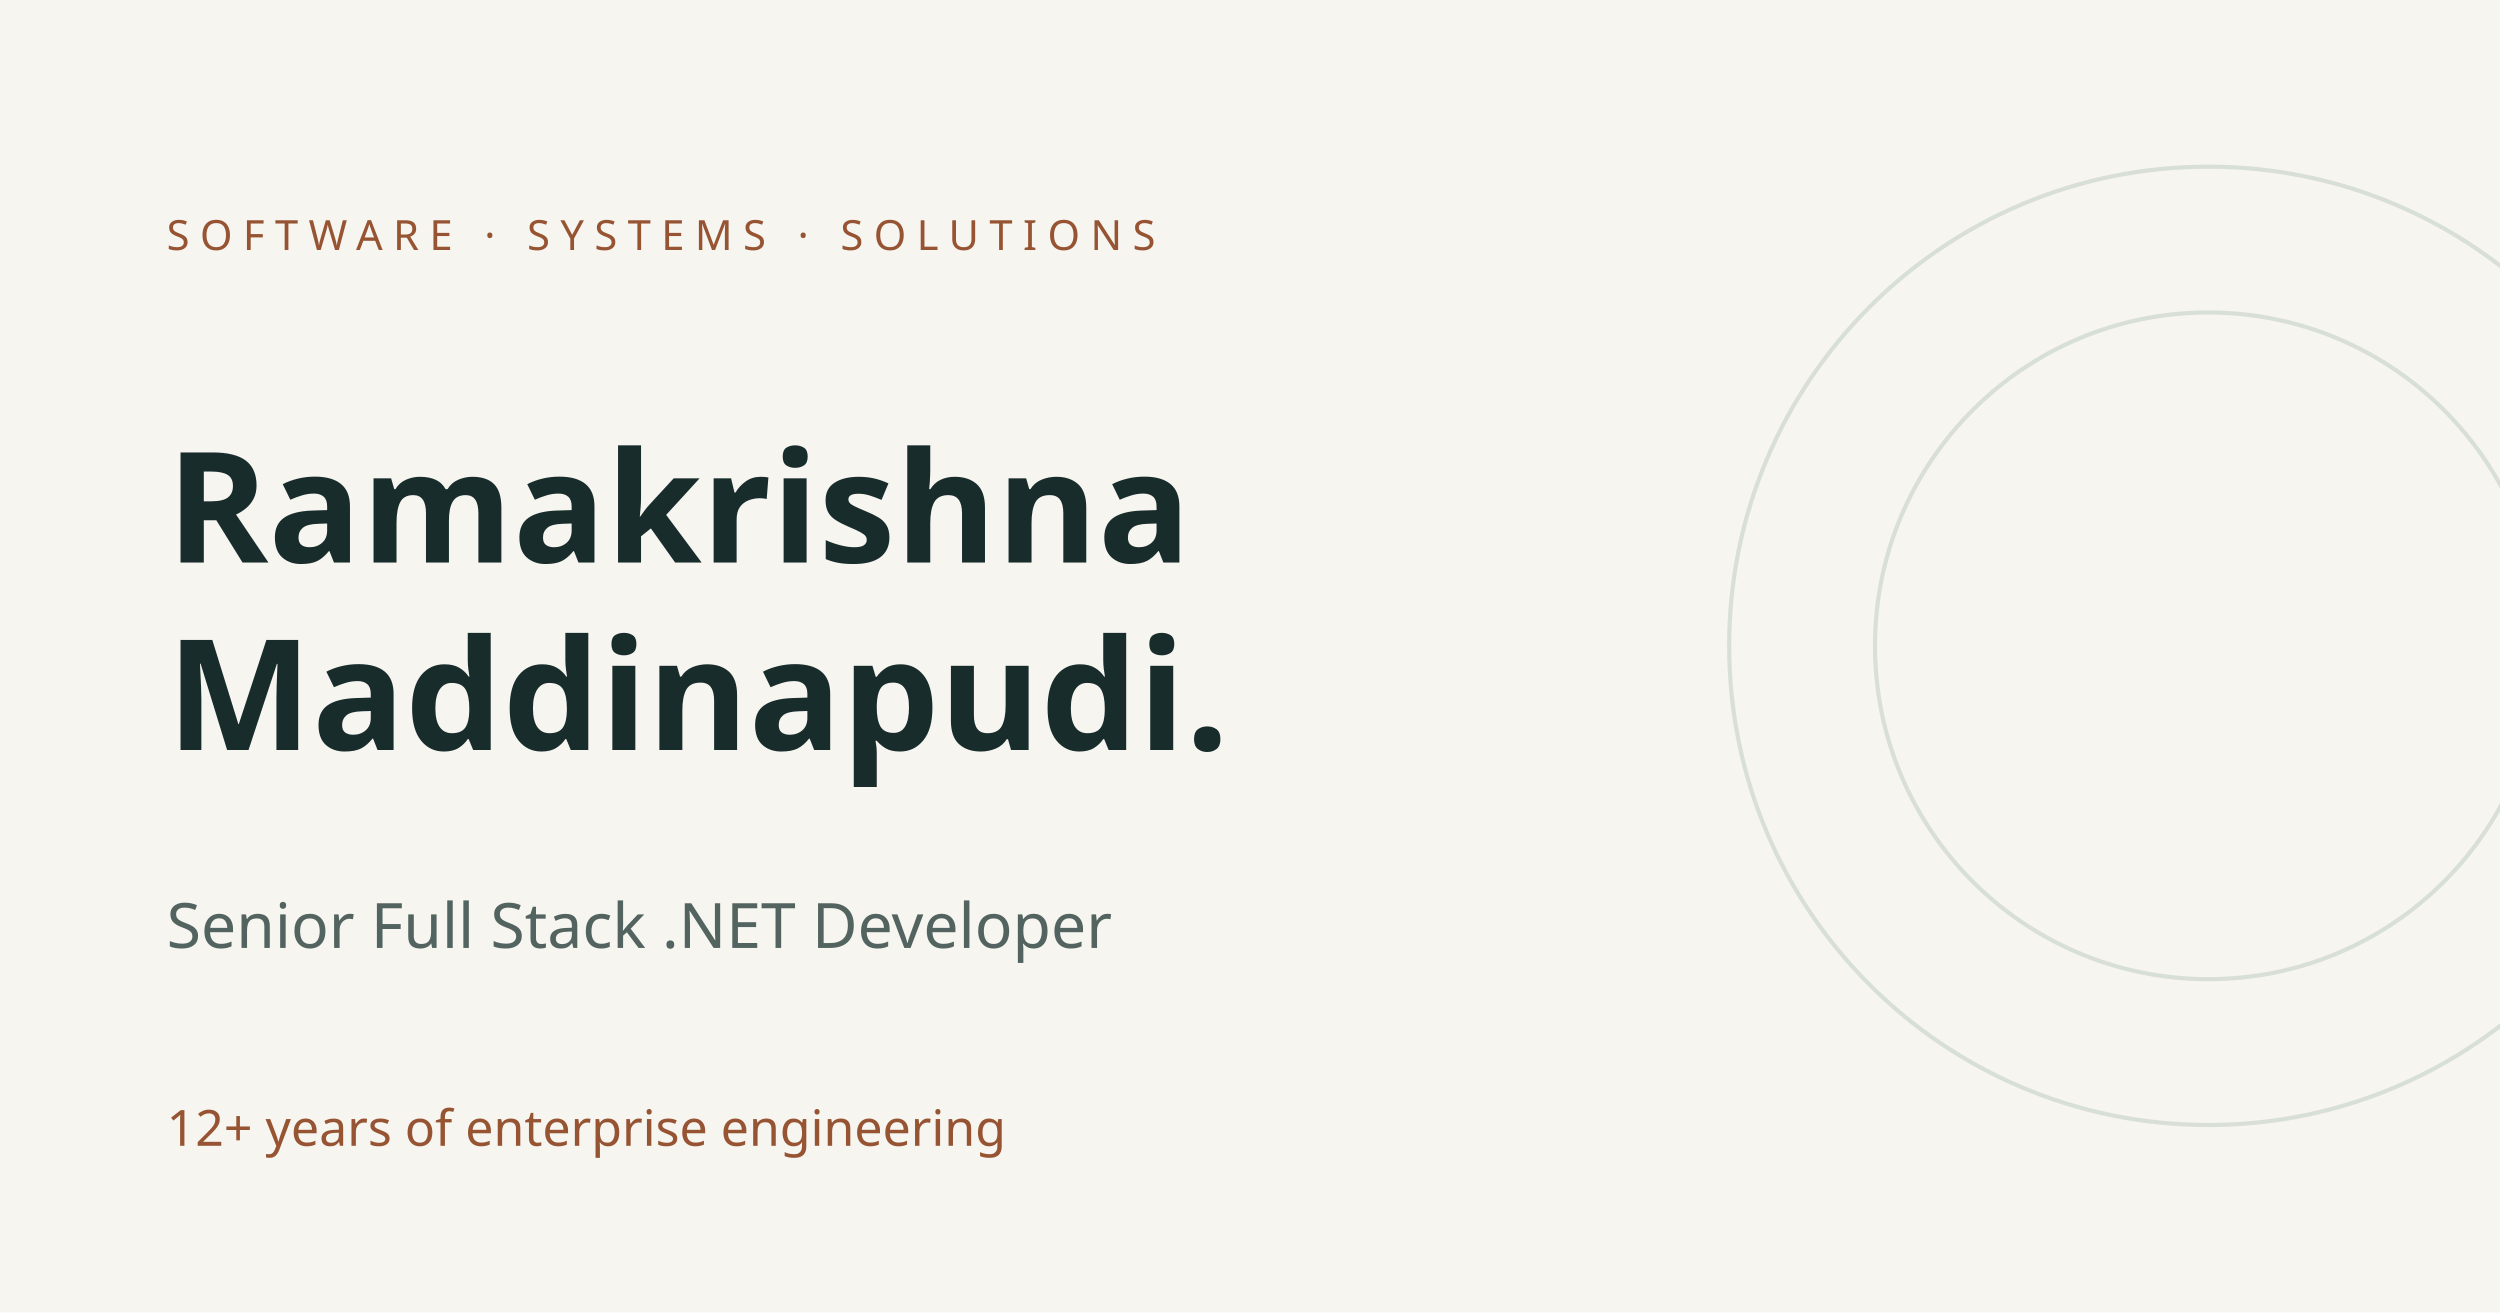
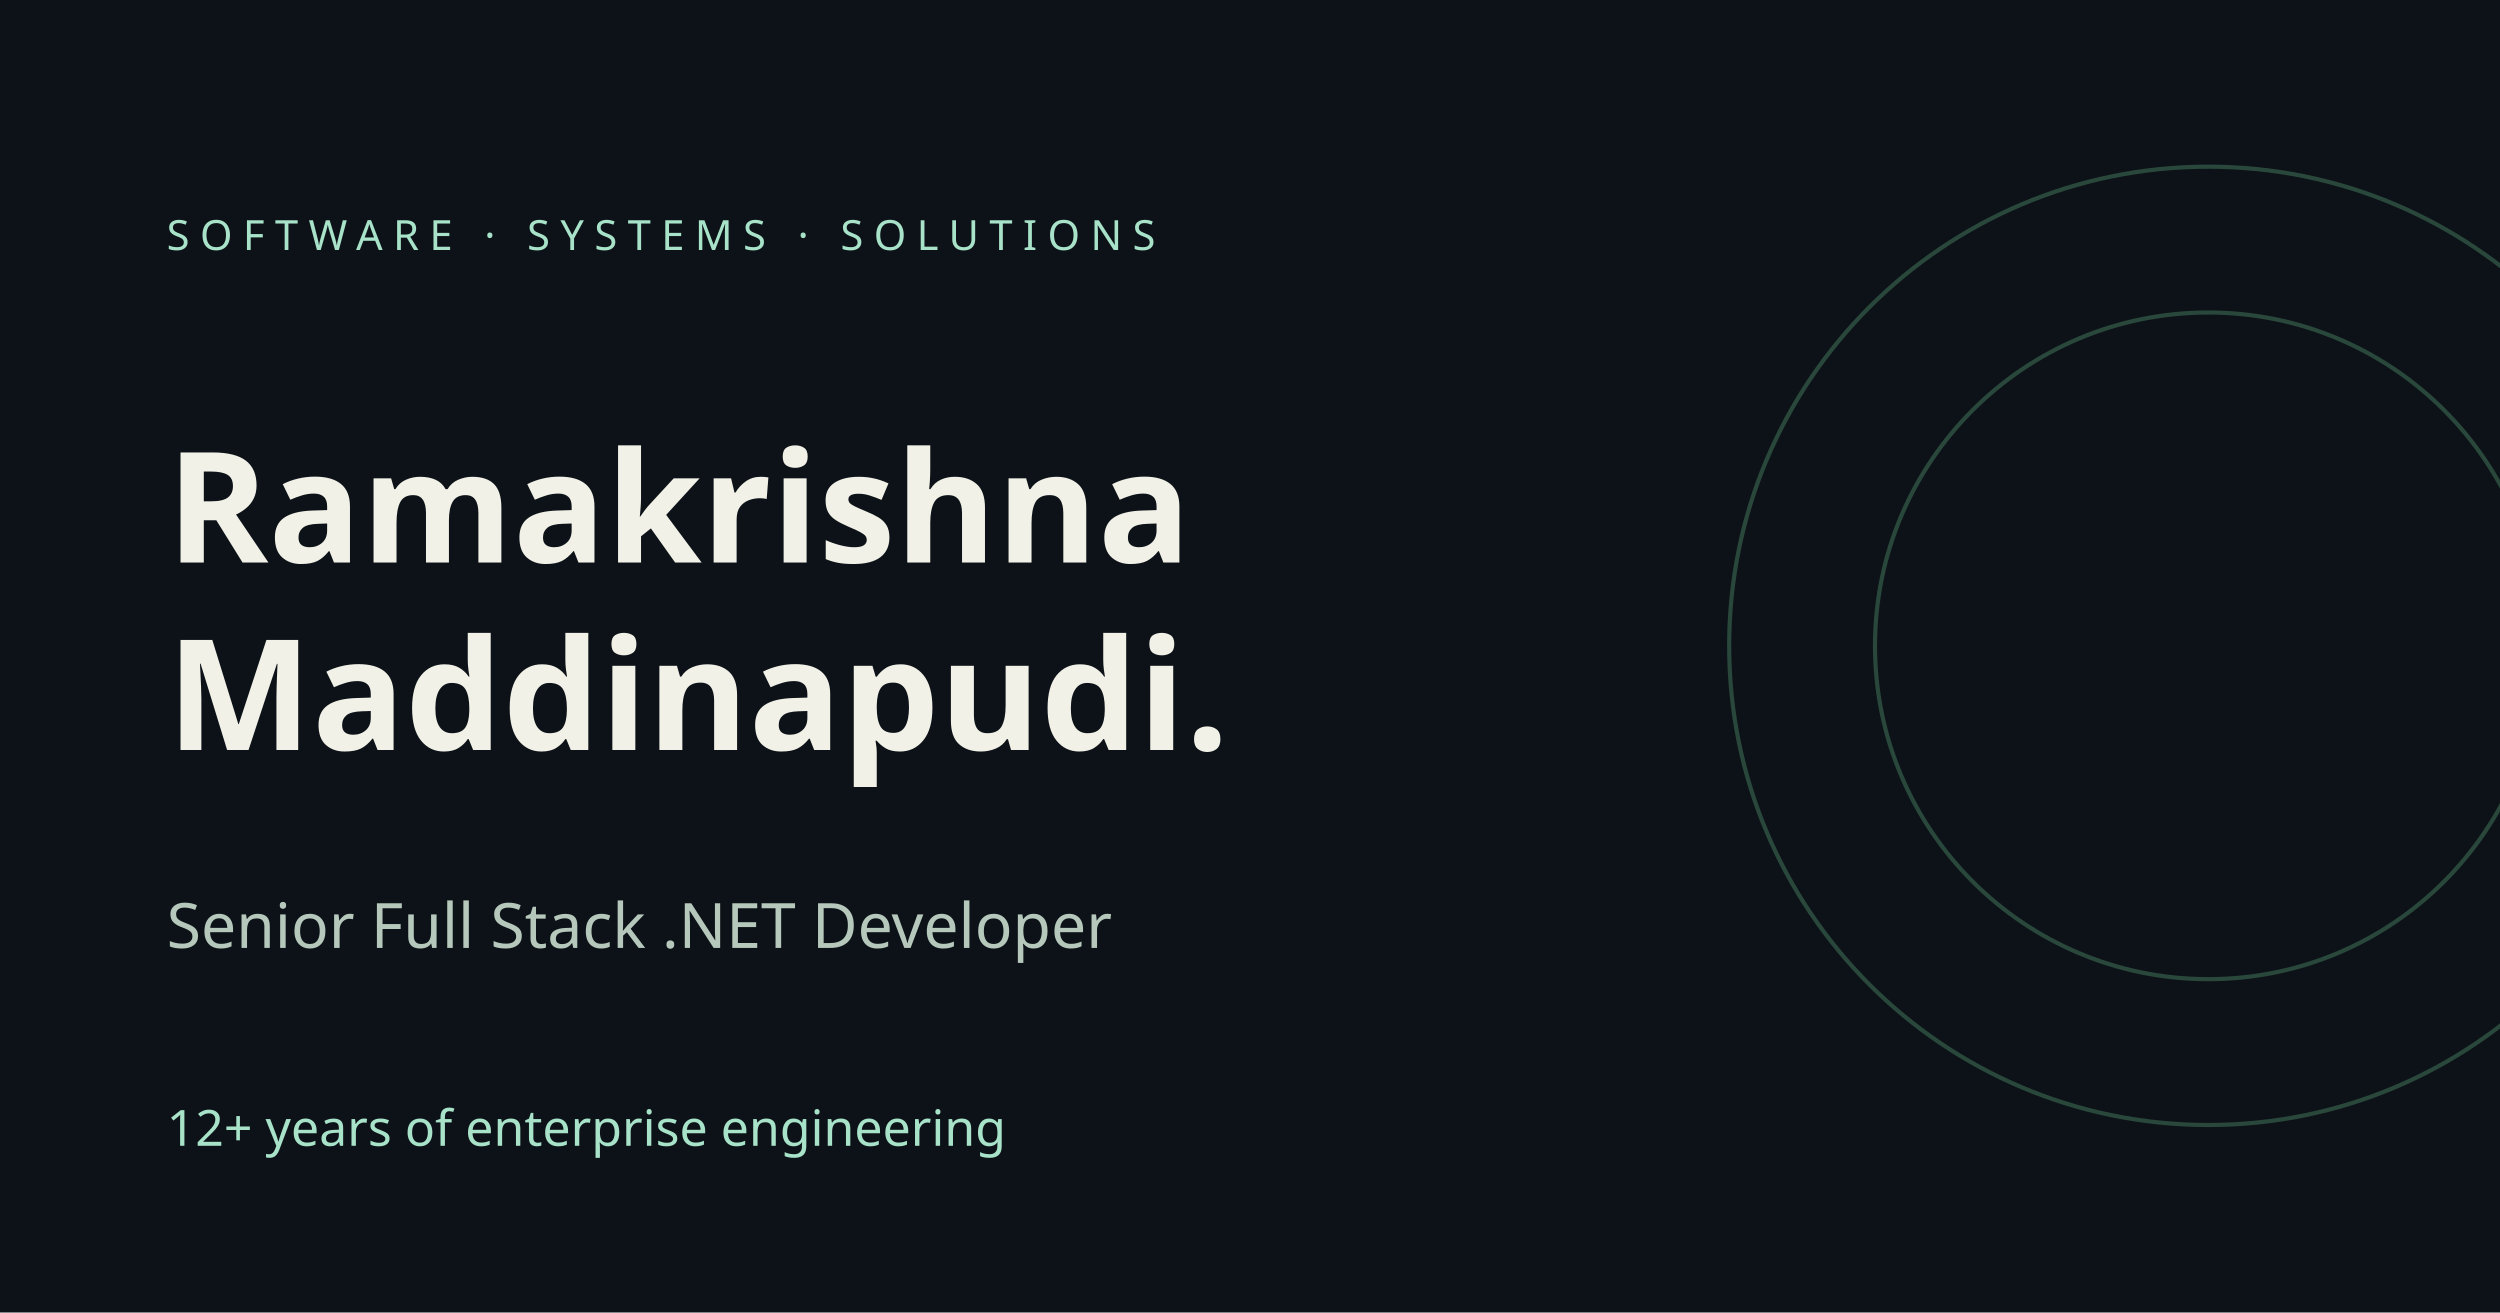
<svg xmlns="http://www.w3.org/2000/svg" width="1200" height="630" viewBox="0 0 1200 630">
-   <rect width="1200" height="630" fill="#f6f5f0" />
-   <circle cx="1060" cy="310" r="230" fill="none" stroke="#d8dfd6" stroke-width="2" />
-   <circle cx="1060" cy="310" r="160" fill="none" stroke="#d8dfd6" stroke-width="2" />
-   <text x="80" y="120" font-family="sans-serif" font-size="20" letter-spacing="5" fill="#965433">SOFTWARE · SYSTEMS · SOLUTIONS</text>
-   <text x="80" y="270" font-family="sans-serif" font-size="74" font-weight="bold" fill="#182c2c">Ramakrishna</text>
-   <text x="80" y="360" font-family="sans-serif" font-size="74" font-weight="bold" fill="#182c2c">Maddinapudi.</text>
-   <text x="80" y="455" font-family="sans-serif" font-size="30" fill="#536360">Senior Full Stack .NET Developer</text>
-   <text x="80" y="550" font-family="sans-serif" font-size="24" fill="#965433">12+ years of enterprise engineering</text>
+   <rect width="1200" height="630" fill="#0c1217" />
+   <circle cx="1060" cy="310" r="230" fill="none" stroke="#29483b" stroke-width="2" />
+   <circle cx="1060" cy="310" r="160" fill="none" stroke="#29483b" stroke-width="2" />
+   <text x="80" y="120" font-family="sans-serif" font-size="20" letter-spacing="5" fill="#a7e2c9">SOFTWARE · SYSTEMS · SOLUTIONS</text>
+   <text x="80" y="270" font-family="sans-serif" font-size="74" font-weight="bold" fill="#f1f1e8">Ramakrishna</text>
+   <text x="80" y="360" font-family="sans-serif" font-size="74" font-weight="bold" fill="#f1f1e8">Maddinapudi.</text>
+   <text x="80" y="455" font-family="sans-serif" font-size="30" fill="#b5c8bb">Senior Full Stack .NET Developer</text>
+   <text x="80" y="550" font-family="sans-serif" font-size="24" fill="#a7e2c9">12+ years of enterprise engineering</text>
</svg>
